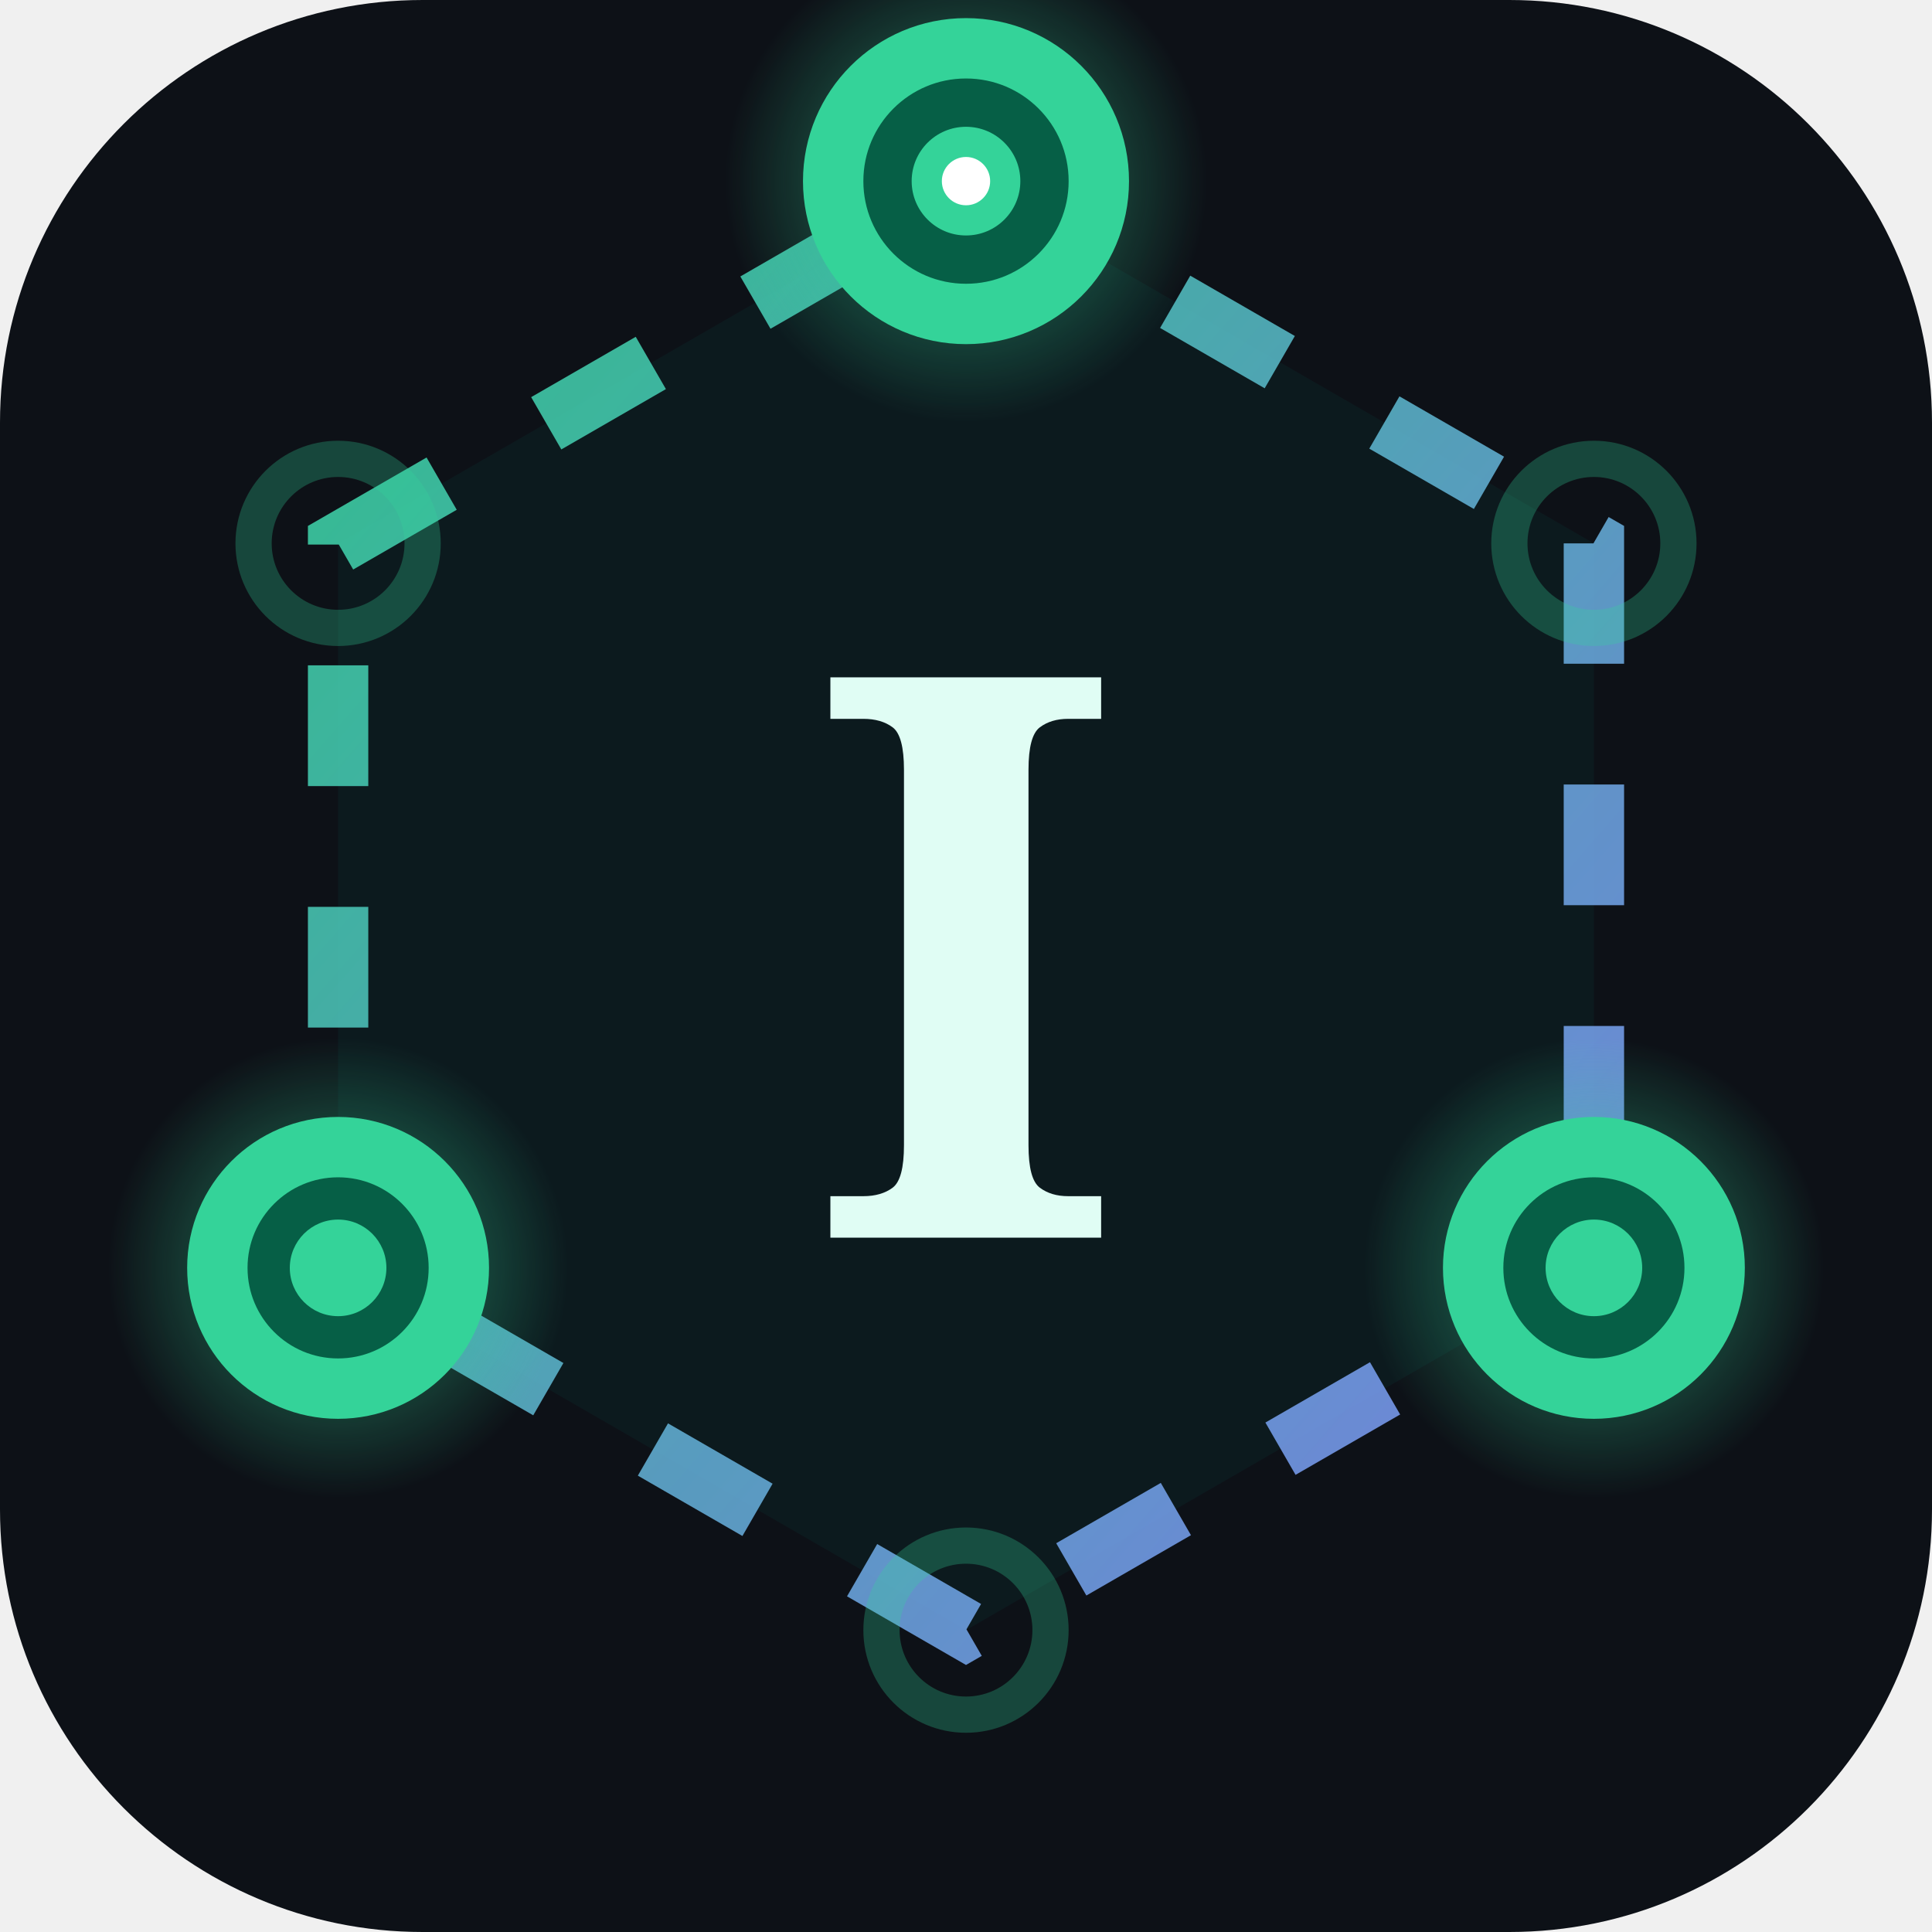
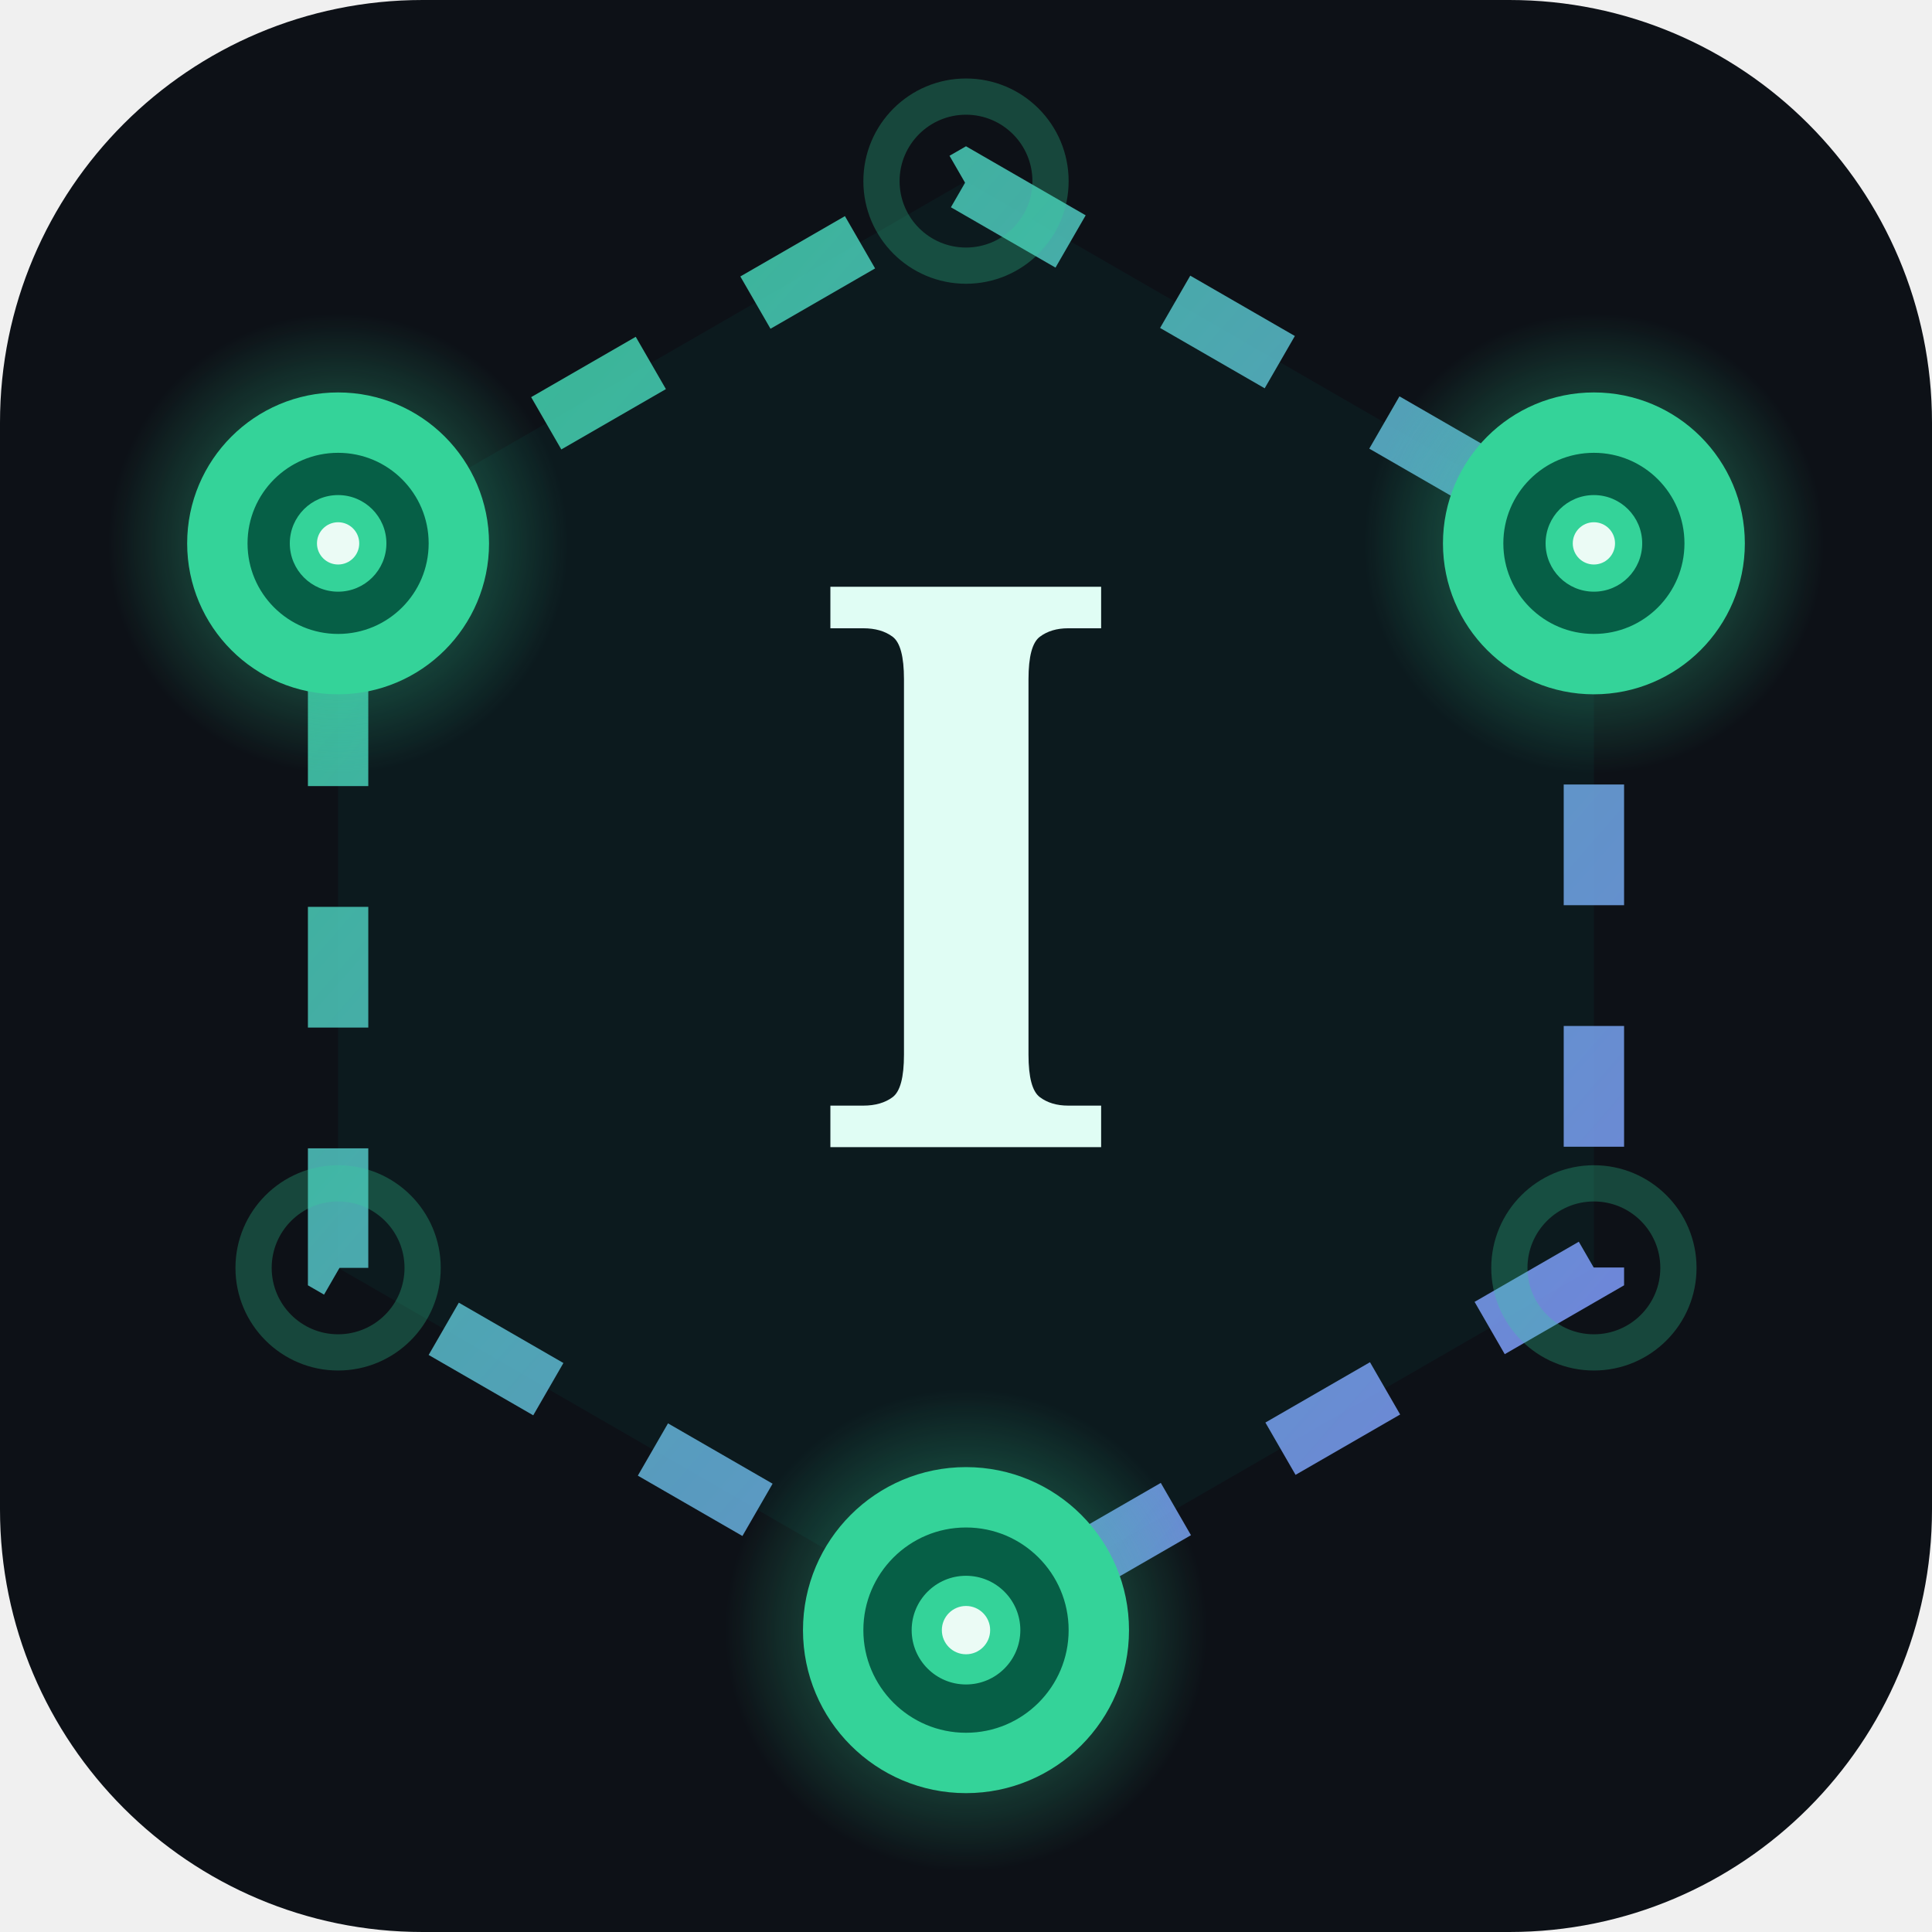
<svg xmlns="http://www.w3.org/2000/svg" width="32" height="32" viewBox="0 0 32 32">
  <defs>
    <linearGradient id="hg" x1="0" y1="0" x2="1" y2="1">
      <stop offset="0%" stop-color="#34d399" />
      <stop offset="100%" stop-color="#818cf8" />
    </linearGradient>
    <radialGradient id="ng">
      <stop offset="0%" stop-color="#34d399" stop-opacity="0.6" />
      <stop offset="100%" stop-color="#34d399" stop-opacity="0" />
    </radialGradient>
  </defs>
  <rect width="32" height="32" rx="7" fill="#0d1117" />
  <polygon points="16,3 26.4,9 26.4,21 16,27 5.6,21 5.6,9" fill="rgba(13,148,136,0.07)" />
  <polygon points="16,3 26.4,9 26.4,21 16,27 5.6,21 5.6,9" fill="none" stroke="url(#hg)" stroke-width="1" stroke-dasharray="2,2" opacity="0.9" />
-   <circle cx="16" cy="3" r="4" fill="url(#ng)" />
-   <circle cx="16" cy="3" r="2.2" fill="#065f46" stroke="#34d399" stroke-width="1" />
-   <circle cx="16" cy="3" r="0.9" fill="#34d399" />
-   <circle cx="16" cy="3" r="0.4" fill="white" />
-   <circle cx="26.4" cy="21" r="3.8" fill="url(#ng)" />
-   <circle cx="26.4" cy="21" r="2" fill="#065f46" stroke="#34d399" stroke-width="1" />
-   <circle cx="26.4" cy="21" r="0.8" fill="#34d399" />
-   <circle cx="5.6" cy="21" r="3.8" fill="url(#ng)" />
-   <circle cx="5.6" cy="21" r="2" fill="#065f46" stroke="#34d399" stroke-width="1" />
-   <circle cx="5.6" cy="21" r="0.8" fill="#34d399" />
-   <circle cx="26.4" cy="9" r="1.4" fill="none" stroke="#34d399" stroke-width="0.6" opacity="0.28" />
-   <circle cx="16" cy="27" r="1.4" fill="none" stroke="#34d399" stroke-width="0.6" opacity="0.28" />
-   <circle cx="5.6" cy="9" r="1.4" fill="none" stroke="#34d399" stroke-width="0.6" opacity="0.28" />
-   <text x="16" y="20.5" text-anchor="middle" font-family="'Libre Baskerville', Georgia, serif" font-weight="700" font-size="13" fill="#e0fdf4">I</text>
+   <circle cx="5.6" cy="9" r="3.8" fill="url(#ng)" />
+   <circle cx="5.6" cy="9" r="2" fill="#065f46" stroke="#34d399" stroke-width="1" />
+   <circle cx="5.6" cy="9" r="0.8" fill="#34d399" />
+   <circle cx="5.6" cy="9" r="0.35" fill="white" fill-opacity="0.9" />
+   <circle cx="26.4" cy="9" r="3.8" fill="url(#ng)" />
+   <circle cx="26.4" cy="9" r="2" fill="#065f46" stroke="#34d399" stroke-width="1" />
+   <circle cx="26.4" cy="9" r="0.8" fill="#34d399" />
+   <circle cx="26.4" cy="9" r="0.35" fill="white" fill-opacity="0.9" />
+   <circle cx="16" cy="27" r="4" fill="url(#ng)" />
+   <circle cx="16" cy="27" r="2.2" fill="#065f46" stroke="#34d399" stroke-width="1" />
+   <circle cx="16" cy="27" r="0.9" fill="#34d399" />
+   <circle cx="16" cy="27" r="0.4" fill="white" fill-opacity="0.9" />
+   <circle cx="16" cy="3" r="1.4" fill="none" stroke="#34d399" stroke-width="0.6" opacity="0.28" />
+   <circle cx="5.6" cy="21" r="1.4" fill="none" stroke="#34d399" stroke-width="0.6" opacity="0.28" />
+   <circle cx="26.4" cy="21" r="1.4" fill="none" stroke="#34d399" stroke-width="0.6" opacity="0.28" />
+   <text x="16" y="19" text-anchor="middle" font-family="'Libre Baskerville', Georgia, serif" font-weight="700" font-size="13" fill="#e0fdf4">I</text>
</svg>
